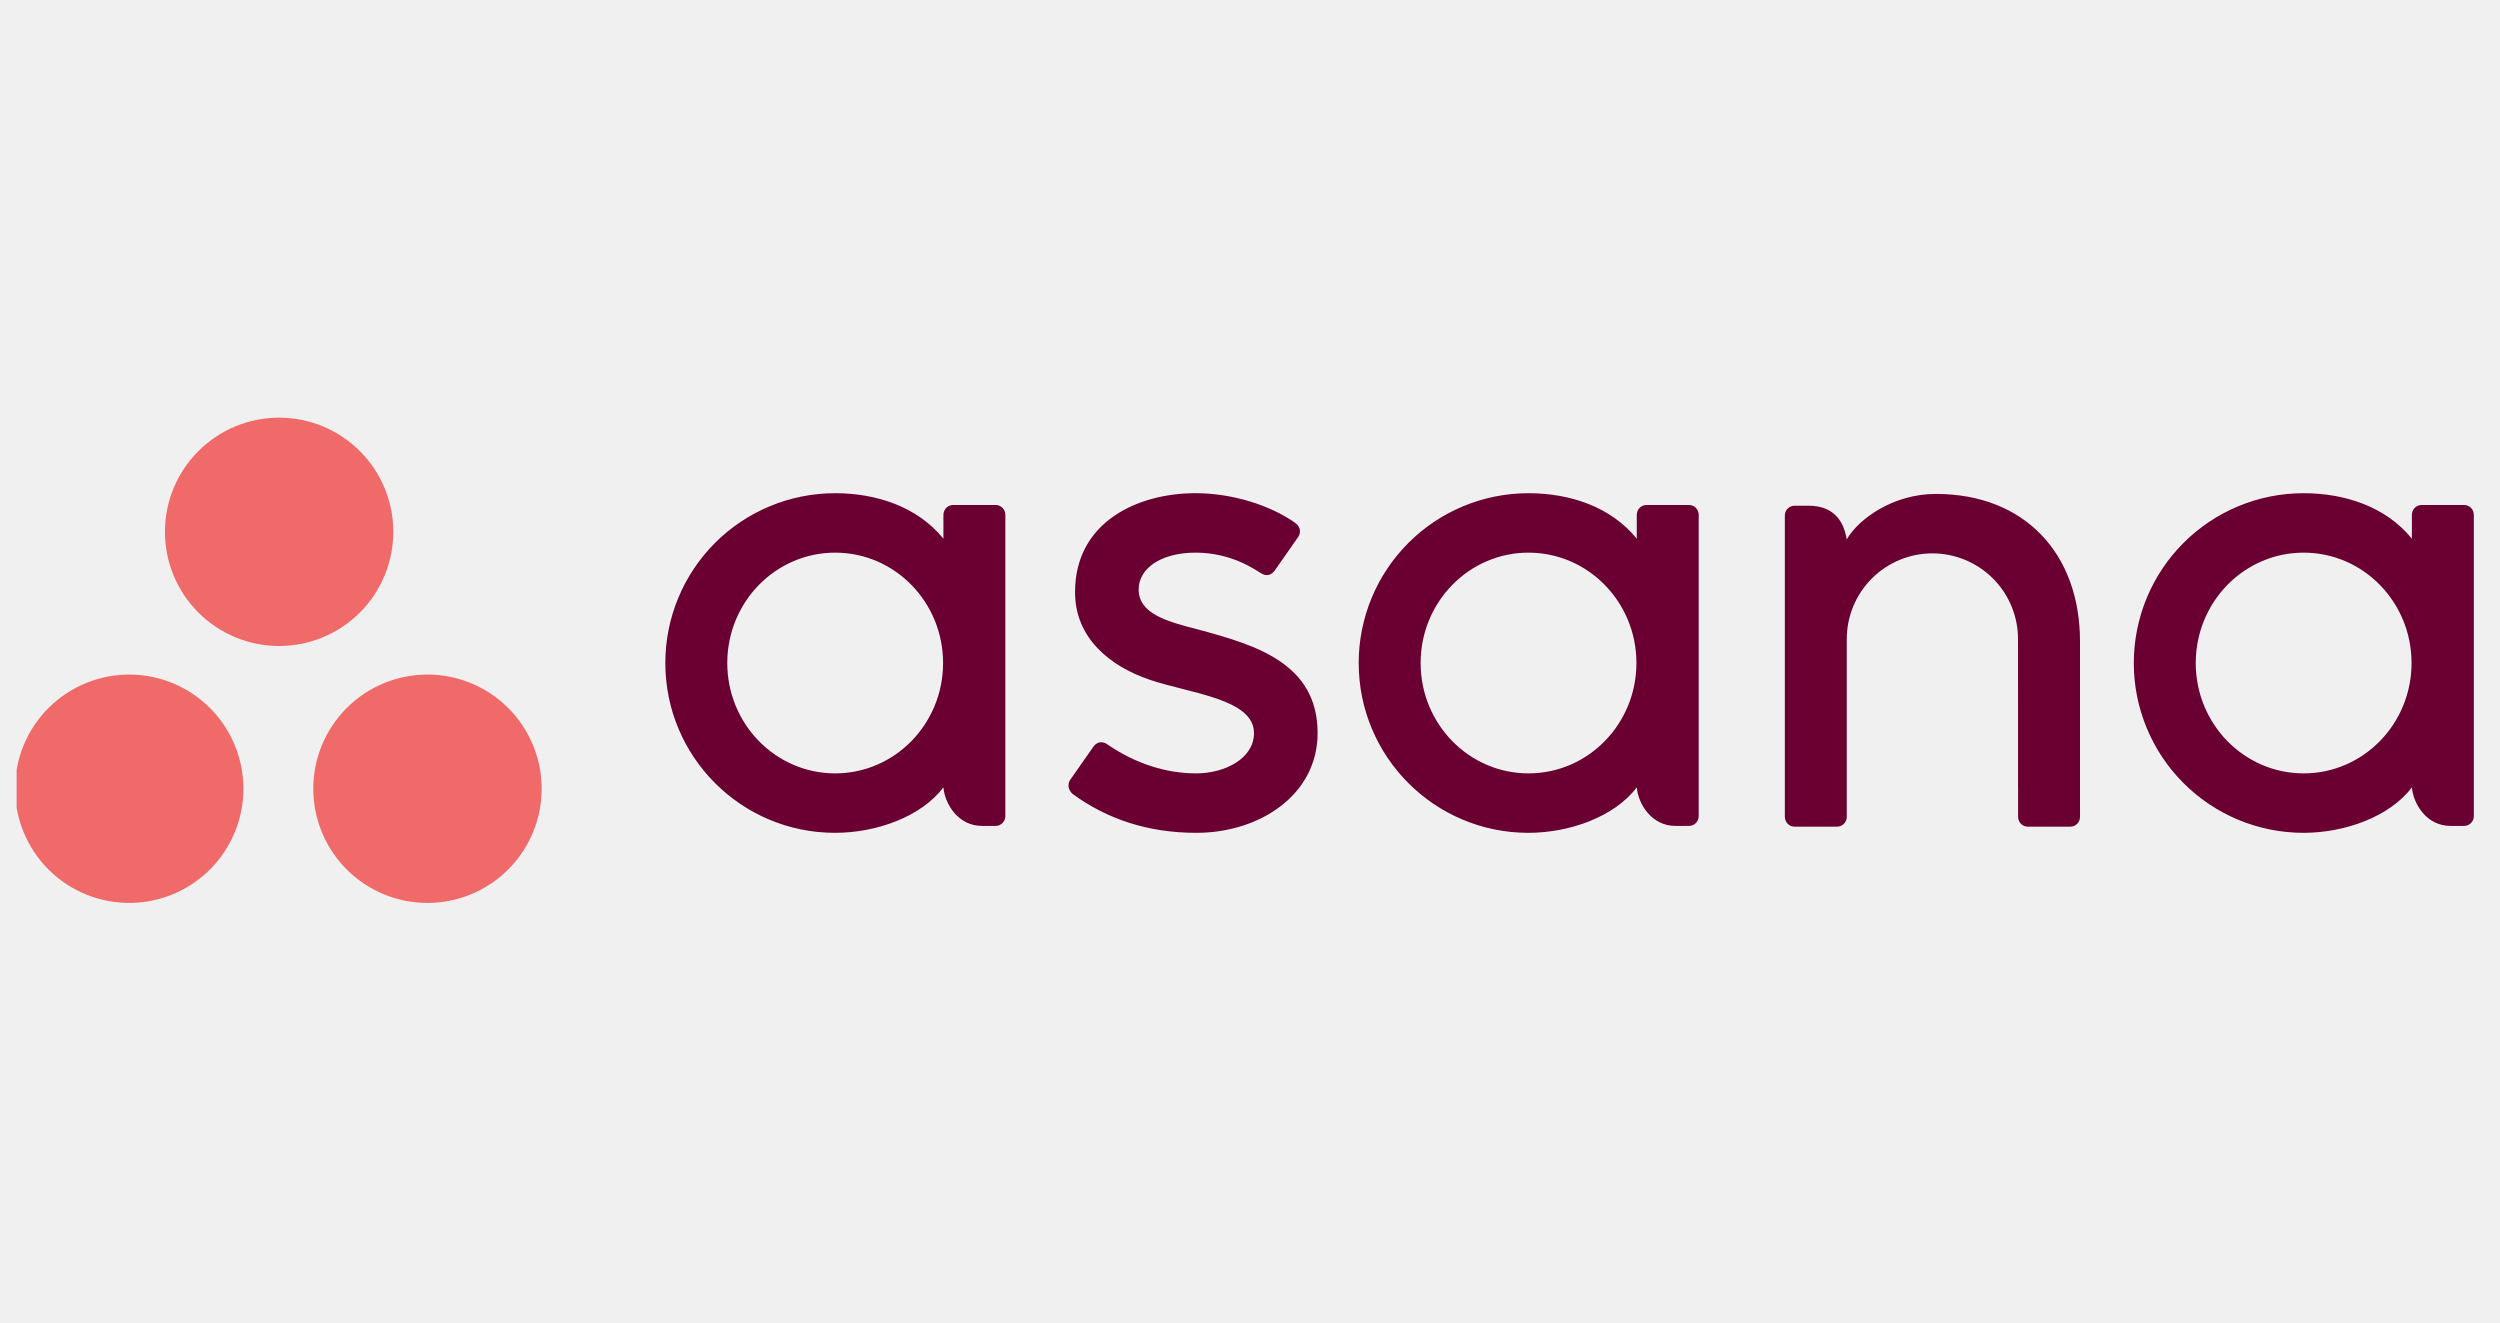
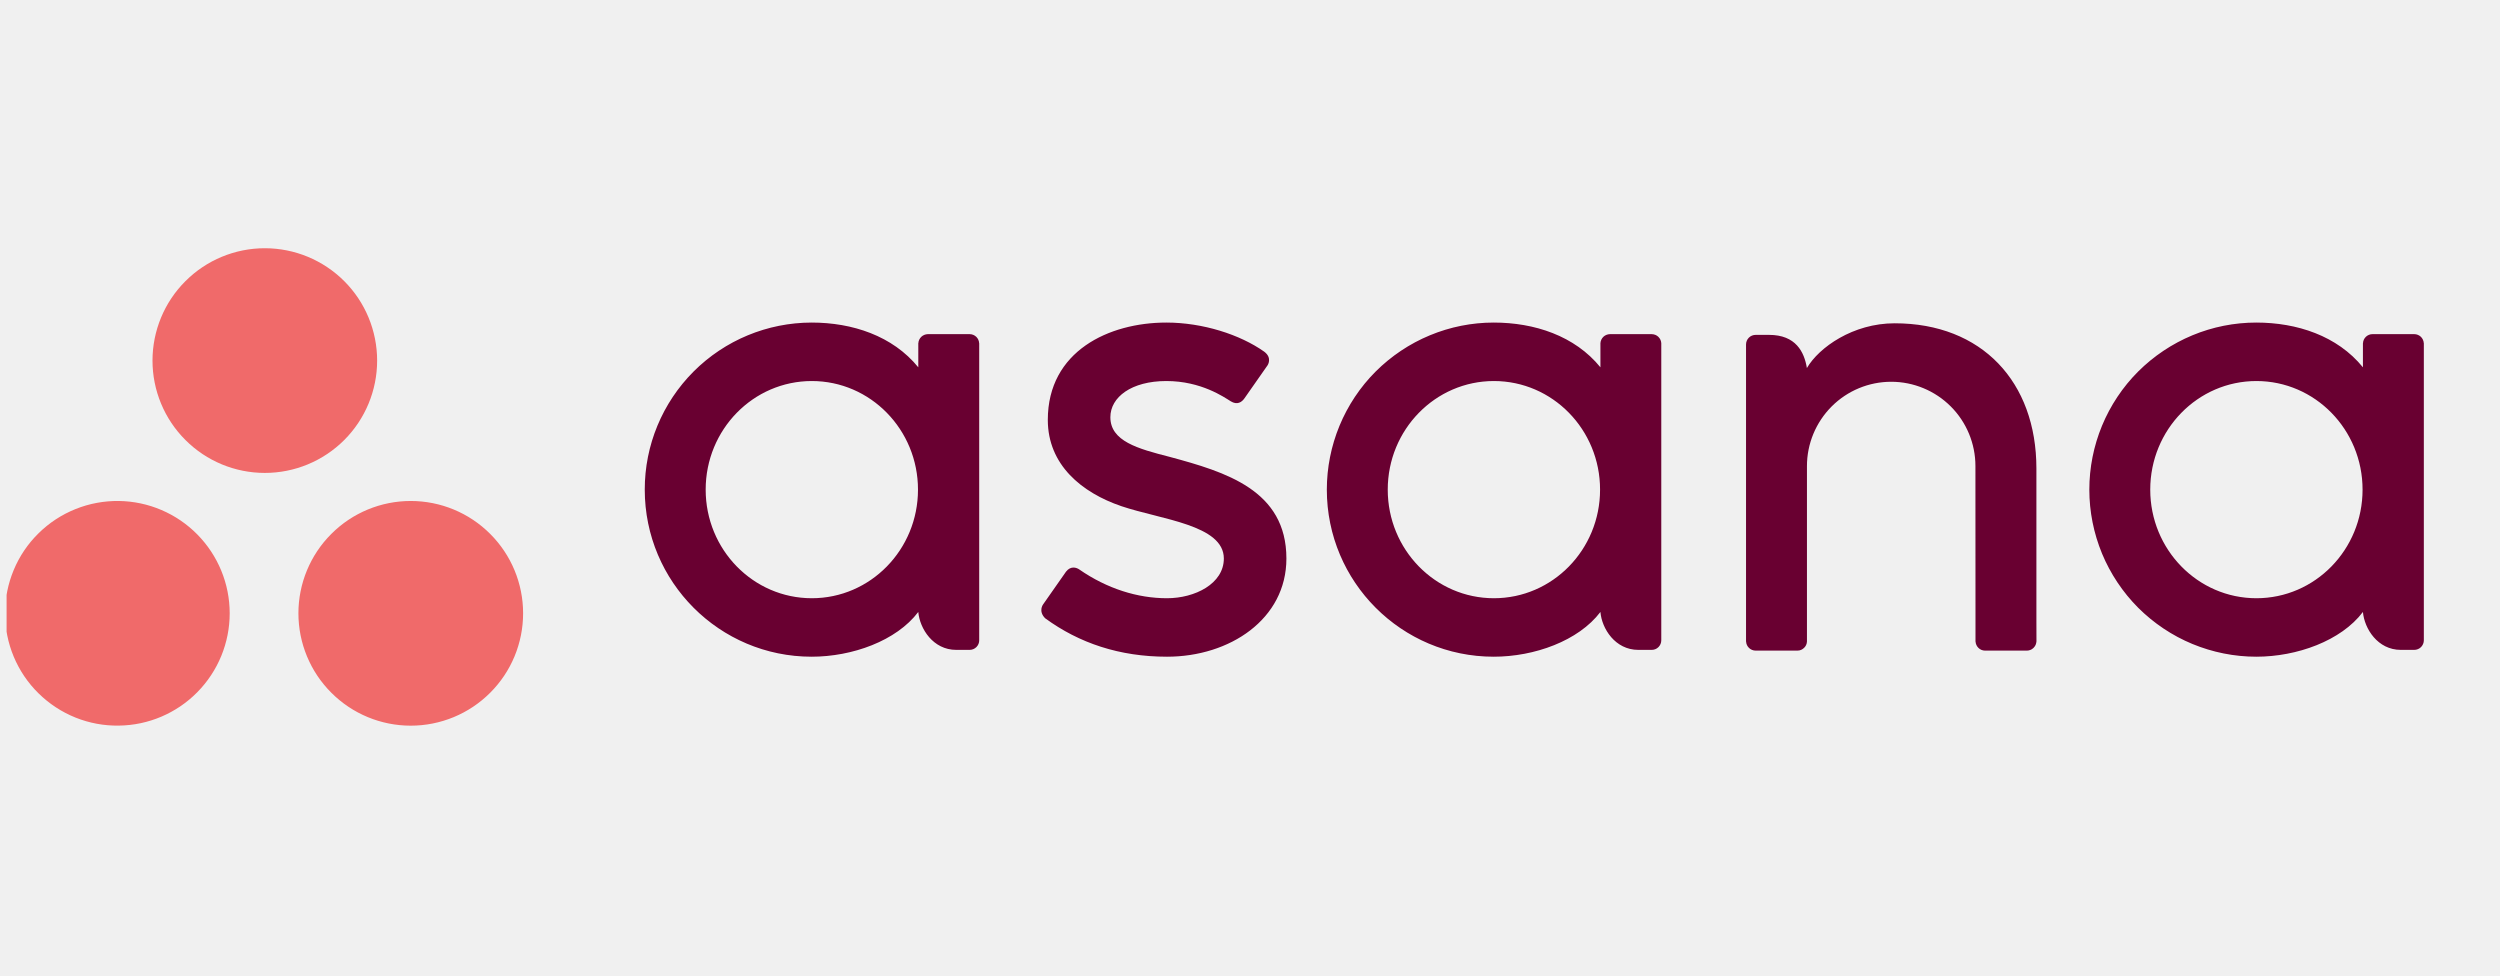
- <svg xmlns="http://www.w3.org/2000/svg" width="121" height="64" viewBox="0 0 121 64" fill="none">
+ <svg xmlns="http://www.w3.org/2000/svg" width="41" height="16" viewBox="0 0 41 16" fill="none">
  <g clip-path="url(#clip0_756_268)">
    <g clip-path="url(#clip1_756_268)">
-       <path d="M116.735 38.11C116.807 38.93 117.463 39.974 118.6 39.974H119.264C119.388 39.973 119.507 39.923 119.595 39.836C119.683 39.748 119.733 39.629 119.733 39.504V24.885H119.73C119.724 24.765 119.672 24.653 119.585 24.57C119.498 24.488 119.383 24.441 119.264 24.441H117.205C117.085 24.441 116.97 24.488 116.883 24.57C116.797 24.653 116.745 24.765 116.738 24.885H116.735V26.073C115.473 24.517 113.483 23.871 111.488 23.871C110.41 23.871 109.341 24.084 108.345 24.497C107.348 24.91 106.443 25.516 105.68 26.279C104.917 27.042 104.313 27.948 103.9 28.945C103.488 29.942 103.276 31.01 103.276 32.089C103.275 33.168 103.487 34.236 103.9 35.233C104.312 36.231 104.917 37.137 105.68 37.9C106.442 38.663 107.348 39.269 108.344 39.682C109.341 40.096 110.409 40.309 111.488 40.309C113.483 40.309 115.658 39.534 116.735 38.108V38.11ZM111.496 37.432C108.612 37.432 106.274 35.041 106.274 32.09C106.274 29.139 108.612 26.748 111.496 26.748C114.381 26.748 116.719 29.139 116.719 32.09C116.719 35.041 114.381 37.432 111.496 37.432ZM100.672 38.613V31.049C100.672 26.783 97.983 23.906 93.697 23.906C91.651 23.906 89.973 25.09 89.381 26.108C89.252 25.312 88.831 24.476 87.522 24.476H86.855C86.731 24.477 86.612 24.526 86.524 24.614C86.436 24.702 86.386 24.821 86.386 24.946V39.566H86.389C86.402 39.813 86.607 40.01 86.855 40.01H88.916C88.947 40.01 88.978 40.006 89.008 40C89.022 39.998 89.033 39.992 89.047 39.989L89.093 39.975C89.112 39.966 89.128 39.956 89.145 39.947L89.171 39.933C89.191 39.919 89.21 39.904 89.227 39.887L89.238 39.879C89.324 39.797 89.376 39.685 89.382 39.566H89.384V30.931C89.383 29.831 89.82 28.777 90.597 27.999C91.374 27.221 92.429 26.784 93.528 26.783C94.627 26.784 95.681 27.221 96.459 27.998C97.236 28.776 97.672 29.83 97.672 30.93L97.673 38.149V38.147L97.676 38.166V39.566H97.678C97.692 39.813 97.895 40.01 98.144 40.01H100.204C100.235 40.01 100.266 40.007 100.296 40C100.308 39.998 100.32 39.993 100.332 39.99C100.349 39.985 100.366 39.981 100.382 39.975C100.399 39.967 100.414 39.958 100.43 39.949L100.459 39.933C100.478 39.92 100.496 39.905 100.513 39.89L100.527 39.879C100.546 39.86 100.563 39.84 100.579 39.818L100.582 39.814C100.635 39.742 100.665 39.656 100.67 39.568H100.673L100.672 38.613ZM79.22 38.11C79.292 38.93 79.949 39.974 81.085 39.974H81.749C82.006 39.974 82.217 39.763 82.217 39.504V24.885H82.215C82.208 24.765 82.156 24.653 82.07 24.57C81.983 24.488 81.868 24.442 81.749 24.441H79.688C79.569 24.442 79.454 24.488 79.367 24.57C79.281 24.653 79.229 24.765 79.222 24.885H79.22V26.073C77.958 24.517 75.968 23.871 73.972 23.871C72.894 23.872 71.826 24.084 70.829 24.498C69.832 24.911 68.927 25.516 68.165 26.279C67.402 27.043 66.797 27.948 66.385 28.945C65.973 29.942 65.76 31.01 65.761 32.089C65.761 36.629 69.437 40.309 73.972 40.309C75.968 40.309 78.142 39.534 79.22 38.108V38.11ZM73.981 37.432C71.097 37.432 68.758 35.041 68.758 32.09C68.758 29.139 71.097 26.748 73.981 26.748C76.865 26.748 79.203 29.139 79.203 32.09C79.203 35.041 76.865 37.432 73.981 37.432ZM53.58 36.016C54.955 36.969 56.456 37.432 57.898 37.432C59.272 37.432 60.693 36.72 60.693 35.479C60.693 33.822 57.597 33.564 55.652 32.902C53.707 32.241 52.032 30.874 52.032 28.659C52.032 25.27 55.049 23.87 57.864 23.87C59.648 23.87 61.489 24.459 62.683 25.304C63.094 25.614 62.843 25.973 62.843 25.973L61.705 27.602C61.576 27.784 61.353 27.942 61.032 27.744C60.71 27.546 59.583 26.748 57.864 26.748C56.147 26.748 55.111 27.541 55.111 28.526C55.111 29.705 56.457 30.077 58.033 30.48C60.778 31.22 63.772 32.11 63.772 35.479C63.772 38.464 60.982 40.309 57.898 40.309C55.561 40.309 53.571 39.642 51.902 38.417C51.555 38.069 51.797 37.745 51.797 37.745L52.931 36.125C53.162 35.823 53.452 35.928 53.58 36.016ZM45.661 38.11C45.734 38.93 46.389 39.974 47.525 39.974H48.19C48.314 39.973 48.433 39.923 48.521 39.836C48.609 39.748 48.658 39.629 48.659 39.504V24.885H48.656C48.649 24.765 48.597 24.653 48.511 24.57C48.424 24.488 48.309 24.441 48.19 24.441H46.13C46.011 24.442 45.896 24.488 45.809 24.57C45.723 24.653 45.671 24.765 45.664 24.885H45.661V26.073C44.399 24.517 42.409 23.871 40.414 23.871C38.235 23.872 36.146 24.738 34.606 26.279C33.066 27.82 32.201 29.91 32.202 32.089C32.202 36.629 35.879 40.309 40.414 40.309C42.409 40.309 44.584 39.534 45.661 38.108V38.11ZM40.422 37.432C37.537 37.432 35.2 35.041 35.2 32.09C35.2 29.139 37.537 26.748 40.423 26.748C43.307 26.748 45.645 29.139 45.645 32.09C45.645 35.041 43.306 37.432 40.422 37.432Z" fill="#690031" />
-       <path d="M20.689 32.648C19.223 32.648 17.817 33.23 16.781 34.267C15.745 35.303 15.162 36.709 15.162 38.175C15.162 39.641 15.745 41.047 16.781 42.083C17.817 43.12 19.223 43.702 20.689 43.702C22.155 43.702 23.561 43.12 24.597 42.083C25.634 41.047 26.216 39.641 26.216 38.175C26.216 36.709 25.634 35.303 24.597 34.267C23.561 33.23 22.155 32.648 20.689 32.648ZM6.331 32.649C5.599 32.639 4.872 32.775 4.193 33.048C3.513 33.321 2.895 33.726 2.373 34.24C1.852 34.754 1.438 35.367 1.156 36.043C0.873 36.718 0.728 37.443 0.728 38.175C0.728 38.907 0.873 39.632 1.156 40.308C1.438 40.983 1.852 41.596 2.373 42.11C2.895 42.624 3.513 43.03 4.193 43.303C4.872 43.576 5.599 43.711 6.331 43.701C7.783 43.681 9.169 43.09 10.189 42.056C11.209 41.022 11.78 39.628 11.78 38.175C11.78 36.723 11.209 35.329 10.189 34.295C9.169 33.261 7.783 32.669 6.331 32.649ZM19.036 25.741C19.036 27.206 18.454 28.612 17.417 29.648C16.381 30.685 14.975 31.267 13.509 31.267C12.044 31.267 10.638 30.685 9.602 29.648C8.565 28.612 7.983 27.206 7.983 25.741C7.983 24.275 8.565 22.869 9.602 21.833C10.638 20.797 12.044 20.214 13.509 20.214C14.975 20.214 16.381 20.797 17.417 21.833C18.454 22.869 19.036 24.275 19.036 25.741Z" fill="#F06A6A" />
+       <path d="M38.752 10.037C38.776 10.31 38.994 10.658 39.373 10.658H39.594C39.636 10.658 39.676 10.641 39.705 10.612C39.734 10.582 39.751 10.543 39.751 10.501V5.628H39.75C39.748 5.588 39.73 5.551 39.702 5.523C39.673 5.496 39.634 5.48 39.594 5.48H38.908C38.868 5.48 38.83 5.496 38.801 5.523C38.772 5.551 38.755 5.588 38.753 5.628H38.752V6.024C38.331 5.506 37.668 5.29 37.003 5.29C36.643 5.29 36.287 5.361 35.955 5.499C35.623 5.637 35.321 5.839 35.066 6.093C34.812 6.347 34.611 6.649 34.473 6.982C34.336 7.314 34.265 7.67 34.265 8.03C34.265 8.389 34.336 8.745 34.473 9.078C34.611 9.41 34.812 9.712 35.066 9.967C35.321 10.221 35.622 10.423 35.955 10.561C36.287 10.698 36.643 10.77 37.003 10.77C37.668 10.77 38.393 10.511 38.752 10.036V10.037ZM37.005 9.811C36.044 9.811 35.264 9.014 35.264 8.03C35.264 7.046 36.044 6.249 37.005 6.249C37.967 6.249 38.746 7.046 38.746 8.03C38.746 9.014 37.967 9.811 37.005 9.811ZM33.397 10.204V7.683C33.397 6.261 32.501 5.302 31.072 5.302C30.39 5.302 29.831 5.697 29.633 6.036C29.59 5.771 29.45 5.492 29.014 5.492H28.792C28.75 5.492 28.71 5.509 28.681 5.538C28.652 5.567 28.635 5.607 28.635 5.649V10.522H28.636C28.64 10.604 28.709 10.67 28.792 10.67H29.478C29.489 10.67 29.499 10.668 29.509 10.667C29.514 10.666 29.518 10.664 29.522 10.663L29.538 10.658C29.544 10.655 29.549 10.652 29.555 10.649L29.563 10.644C29.57 10.64 29.576 10.634 29.582 10.629L29.586 10.626C29.615 10.599 29.632 10.562 29.634 10.522H29.634V7.644C29.634 7.277 29.78 6.926 30.039 6.666C30.298 6.407 30.649 6.261 31.016 6.261C31.382 6.261 31.734 6.407 31.993 6.666C32.252 6.925 32.397 7.277 32.397 7.643L32.398 10.05V10.049L32.398 10.055V10.522H32.399C32.404 10.604 32.472 10.67 32.554 10.67H33.241C33.252 10.67 33.262 10.669 33.272 10.667C33.276 10.666 33.28 10.664 33.284 10.663C33.289 10.662 33.295 10.66 33.3 10.658C33.306 10.656 33.311 10.652 33.317 10.65L33.326 10.644C33.333 10.64 33.339 10.635 33.344 10.63L33.349 10.626C33.355 10.62 33.361 10.613 33.366 10.606L33.367 10.605C33.385 10.581 33.395 10.552 33.397 10.523H33.398L33.397 10.204ZM26.247 10.037C26.27 10.31 26.489 10.658 26.868 10.658H27.089C27.175 10.658 27.245 10.588 27.245 10.501V5.628H27.245C27.243 5.588 27.225 5.551 27.196 5.523C27.168 5.496 27.129 5.481 27.089 5.48H26.403C26.363 5.481 26.325 5.496 26.296 5.523C26.267 5.551 26.25 5.588 26.247 5.628H26.247V6.024C25.826 5.506 25.163 5.29 24.497 5.29C24.138 5.29 23.782 5.361 23.45 5.499C23.117 5.637 22.816 5.839 22.561 6.093C22.307 6.347 22.106 6.649 21.968 6.982C21.831 7.314 21.76 7.67 21.76 8.03C21.76 9.543 22.985 10.77 24.497 10.77C25.163 10.77 25.887 10.511 26.247 10.036V10.037ZM24.5 9.811C23.539 9.811 22.759 9.014 22.759 8.03C22.759 7.046 23.539 6.249 24.5 6.249C25.462 6.249 26.241 7.046 26.241 8.03C26.241 9.014 25.462 9.811 24.5 9.811ZM17.7 9.339C18.158 9.656 18.658 9.811 19.139 9.811C19.597 9.811 20.071 9.573 20.071 9.16C20.071 8.607 19.039 8.521 18.39 8.301C17.742 8.08 17.184 7.625 17.184 6.886C17.184 5.757 18.189 5.29 19.128 5.29C19.723 5.29 20.336 5.486 20.734 5.768C20.871 5.871 20.788 5.991 20.788 5.991L20.408 6.534C20.365 6.595 20.291 6.647 20.184 6.581C20.077 6.515 19.701 6.249 19.128 6.249C18.555 6.249 18.21 6.514 18.21 6.842C18.21 7.235 18.659 7.359 19.184 7.493C20.099 7.74 21.097 8.037 21.097 9.16C21.097 10.155 20.167 10.77 19.139 10.77C18.36 10.77 17.697 10.547 17.14 10.139C17.025 10.023 17.105 9.915 17.105 9.915L17.483 9.375C17.561 9.274 17.657 9.309 17.7 9.339ZM15.06 10.037C15.084 10.31 15.303 10.658 15.682 10.658H15.903C15.944 10.658 15.984 10.641 16.013 10.612C16.043 10.582 16.059 10.543 16.059 10.501V5.628H16.058C16.056 5.588 16.039 5.551 16.01 5.523C15.981 5.496 15.943 5.48 15.903 5.48H15.217C15.177 5.481 15.139 5.496 15.11 5.523C15.081 5.551 15.063 5.588 15.061 5.628H15.06V6.024C14.639 5.506 13.976 5.29 13.311 5.29C12.585 5.291 11.889 5.579 11.375 6.093C10.862 6.607 10.573 7.303 10.574 8.03C10.574 9.543 11.799 10.77 13.311 10.77C13.976 10.77 14.701 10.511 15.06 10.036V10.037ZM13.314 9.811C12.352 9.811 11.573 9.014 11.573 8.03C11.573 7.046 12.352 6.249 13.314 6.249C14.275 6.249 15.055 7.046 15.055 8.03C15.055 9.014 14.275 9.811 13.314 9.811Z" fill="#690031" />
+       <path d="M6.736 8.216C6.248 8.216 5.779 8.41 5.434 8.756C5.088 9.101 4.894 9.57 4.894 10.058C4.894 10.547 5.088 11.016 5.434 11.361C5.779 11.707 6.248 11.901 6.736 11.901C7.225 11.901 7.694 11.707 8.039 11.361C8.385 11.016 8.579 10.547 8.579 10.058C8.579 9.57 8.385 9.101 8.039 8.756C7.694 8.41 7.225 8.216 6.736 8.216ZM1.95 8.216C1.706 8.213 1.464 8.258 1.238 8.349C1.011 8.44 0.805 8.575 0.631 8.747C0.457 8.918 0.319 9.122 0.225 9.348C0.131 9.573 0.083 9.814 0.083 10.058C0.083 10.302 0.131 10.544 0.225 10.769C0.319 10.994 0.457 11.199 0.631 11.37C0.805 11.541 1.011 11.677 1.238 11.768C1.464 11.859 1.706 11.904 1.95 11.9C2.434 11.894 2.896 11.697 3.236 11.352C3.576 11.007 3.767 10.543 3.767 10.058C3.767 9.574 3.576 9.11 3.236 8.765C2.896 8.42 2.434 8.223 1.95 8.216ZM6.185 5.914C6.185 6.402 5.991 6.871 5.646 7.216C5.3 7.562 4.832 7.756 4.343 7.756C3.855 7.756 3.386 7.562 3.041 7.216C2.695 6.871 2.501 6.402 2.501 5.914C2.501 5.425 2.695 4.956 3.041 4.611C3.386 4.265 3.855 4.071 4.343 4.071C4.832 4.071 5.3 4.265 5.646 4.611C5.991 4.956 6.185 5.425 6.185 5.914Z" fill="#F06A6A" />
    </g>
  </g>
  <defs>
    <clipPath id="clip0_756_268">
-       <rect width="120" height="64" fill="white" transform="translate(0.804688)" />
+       <rect width="40" height="16" fill="white" transform="translate(0.108154)" />
    </clipPath>
    <clipPath id="clip1_756_268">
-       <rect width="120" height="23.571" fill="white" transform="translate(0.804688 20.2143)" />
+       <rect width="40" height="7.857" fill="white" transform="translate(0.108154 4.07141)" />
    </clipPath>
  </defs>
</svg>
